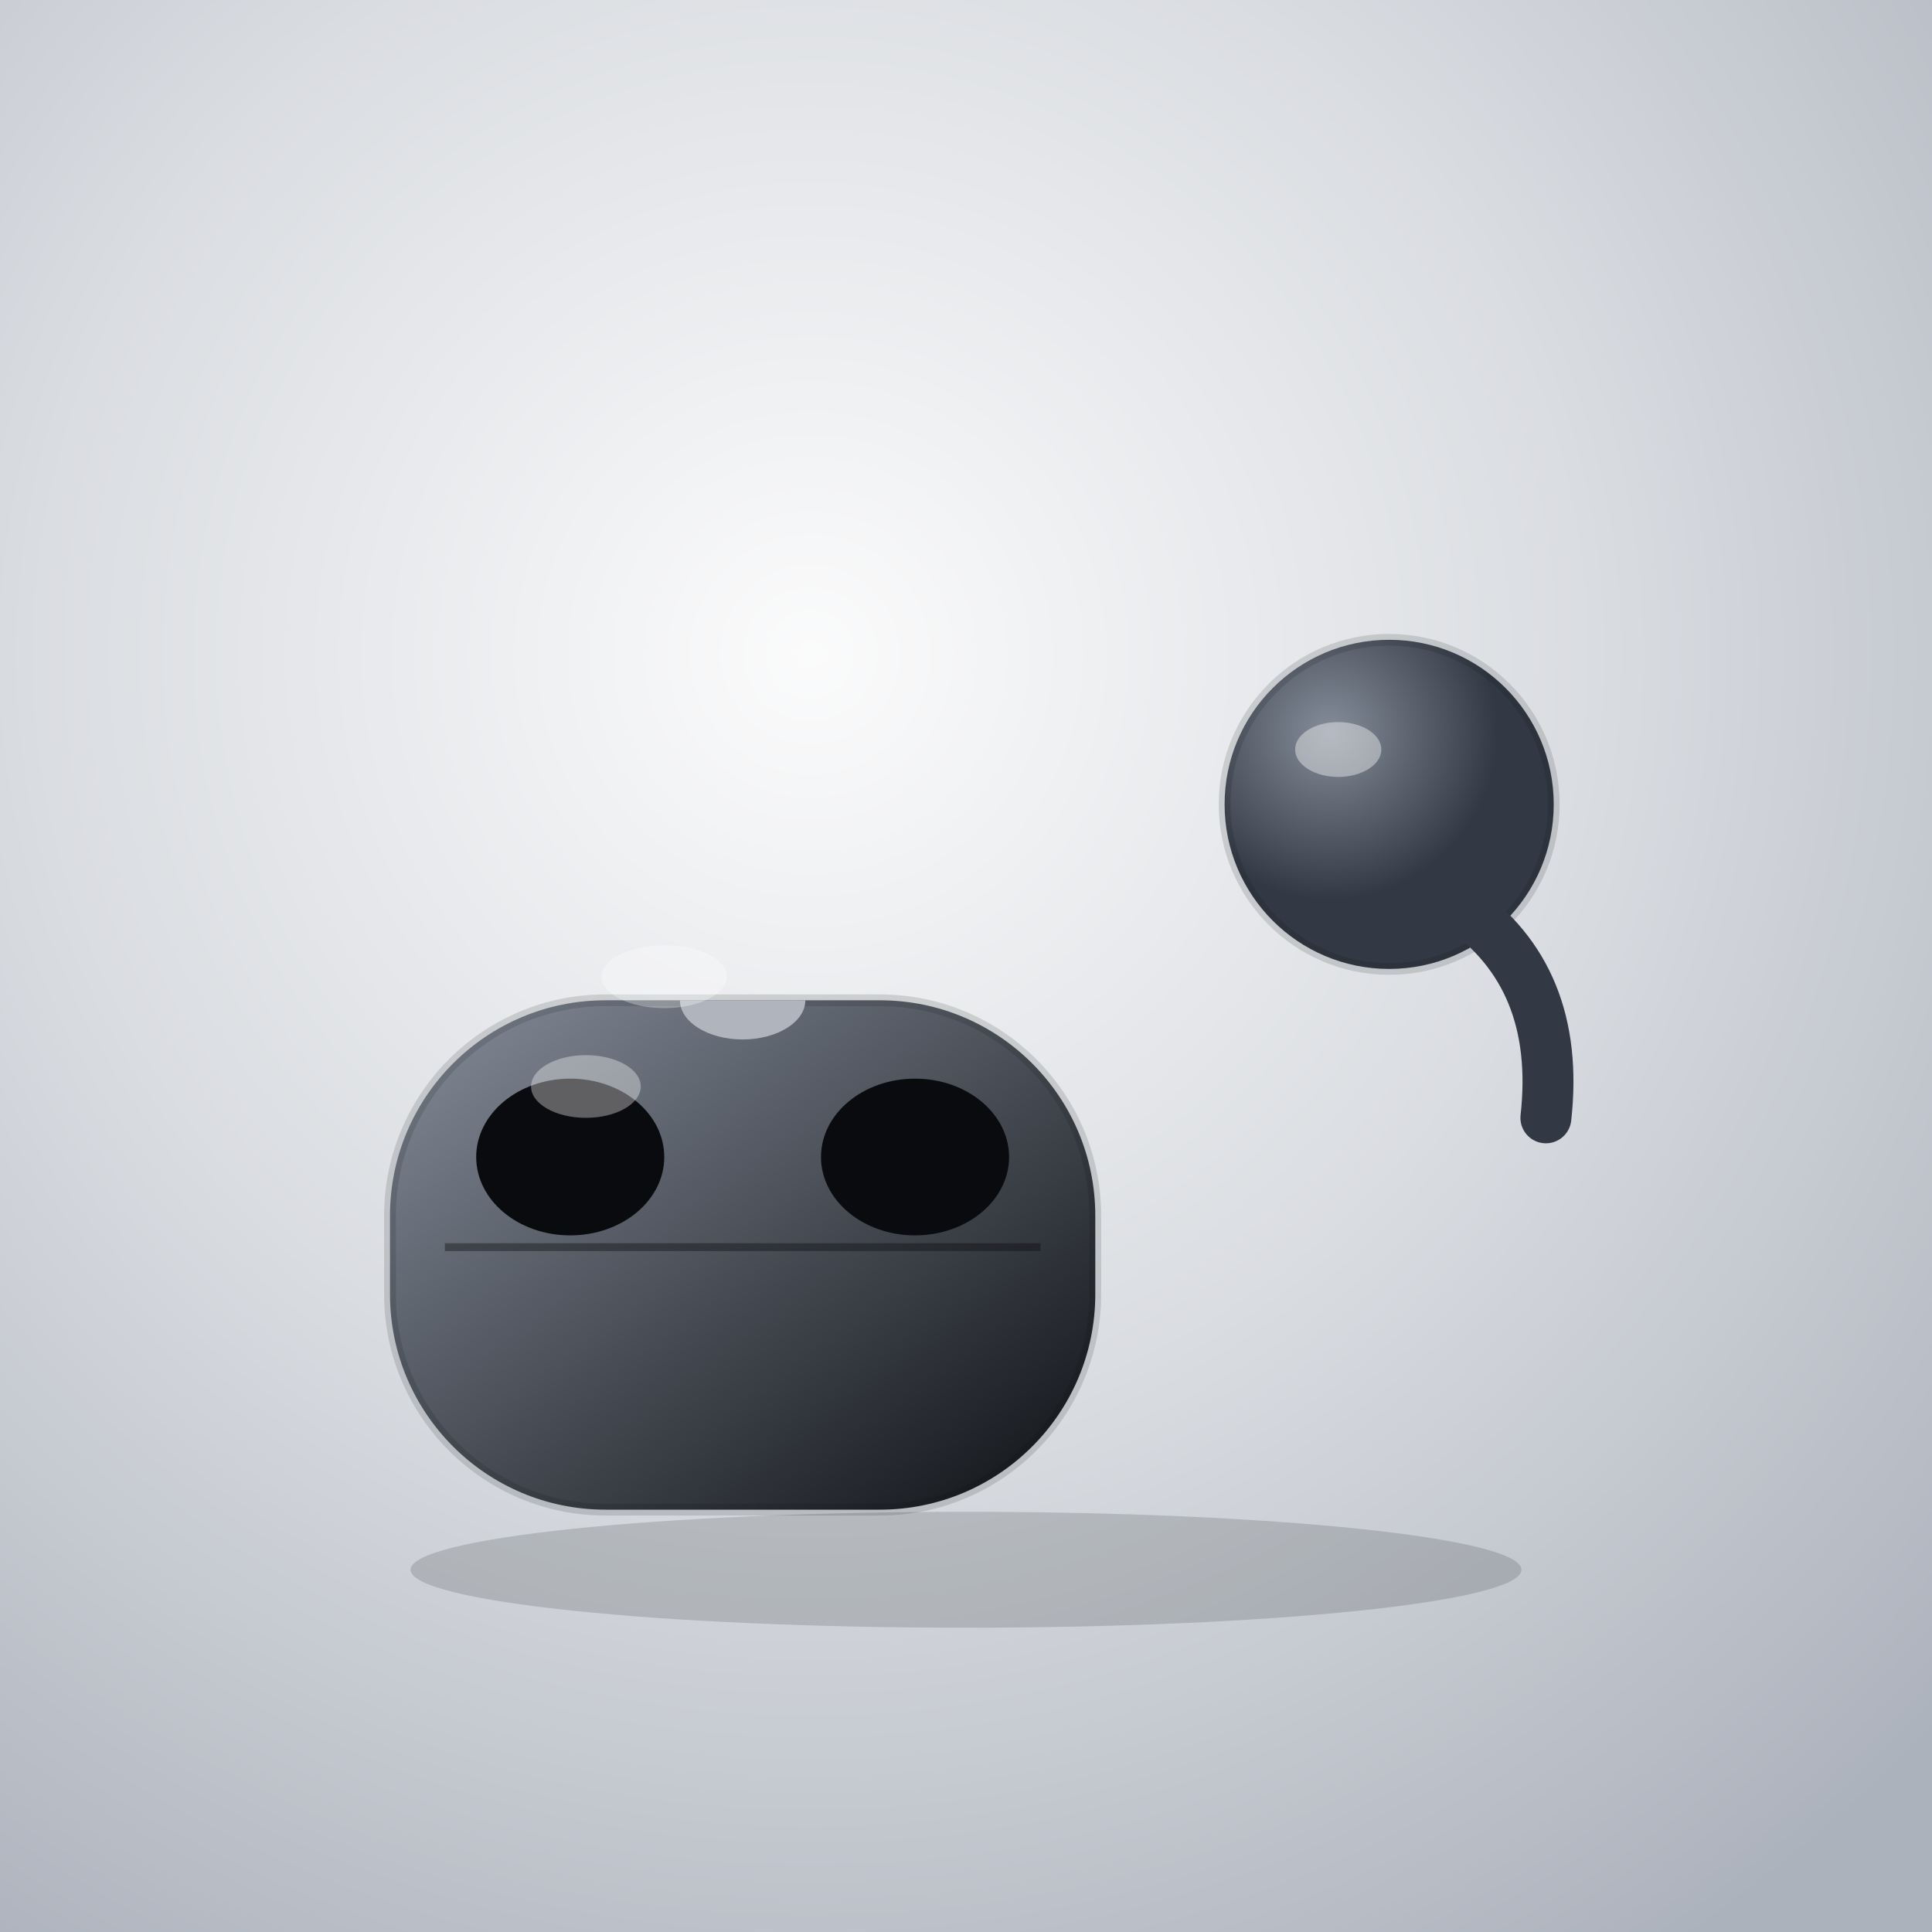
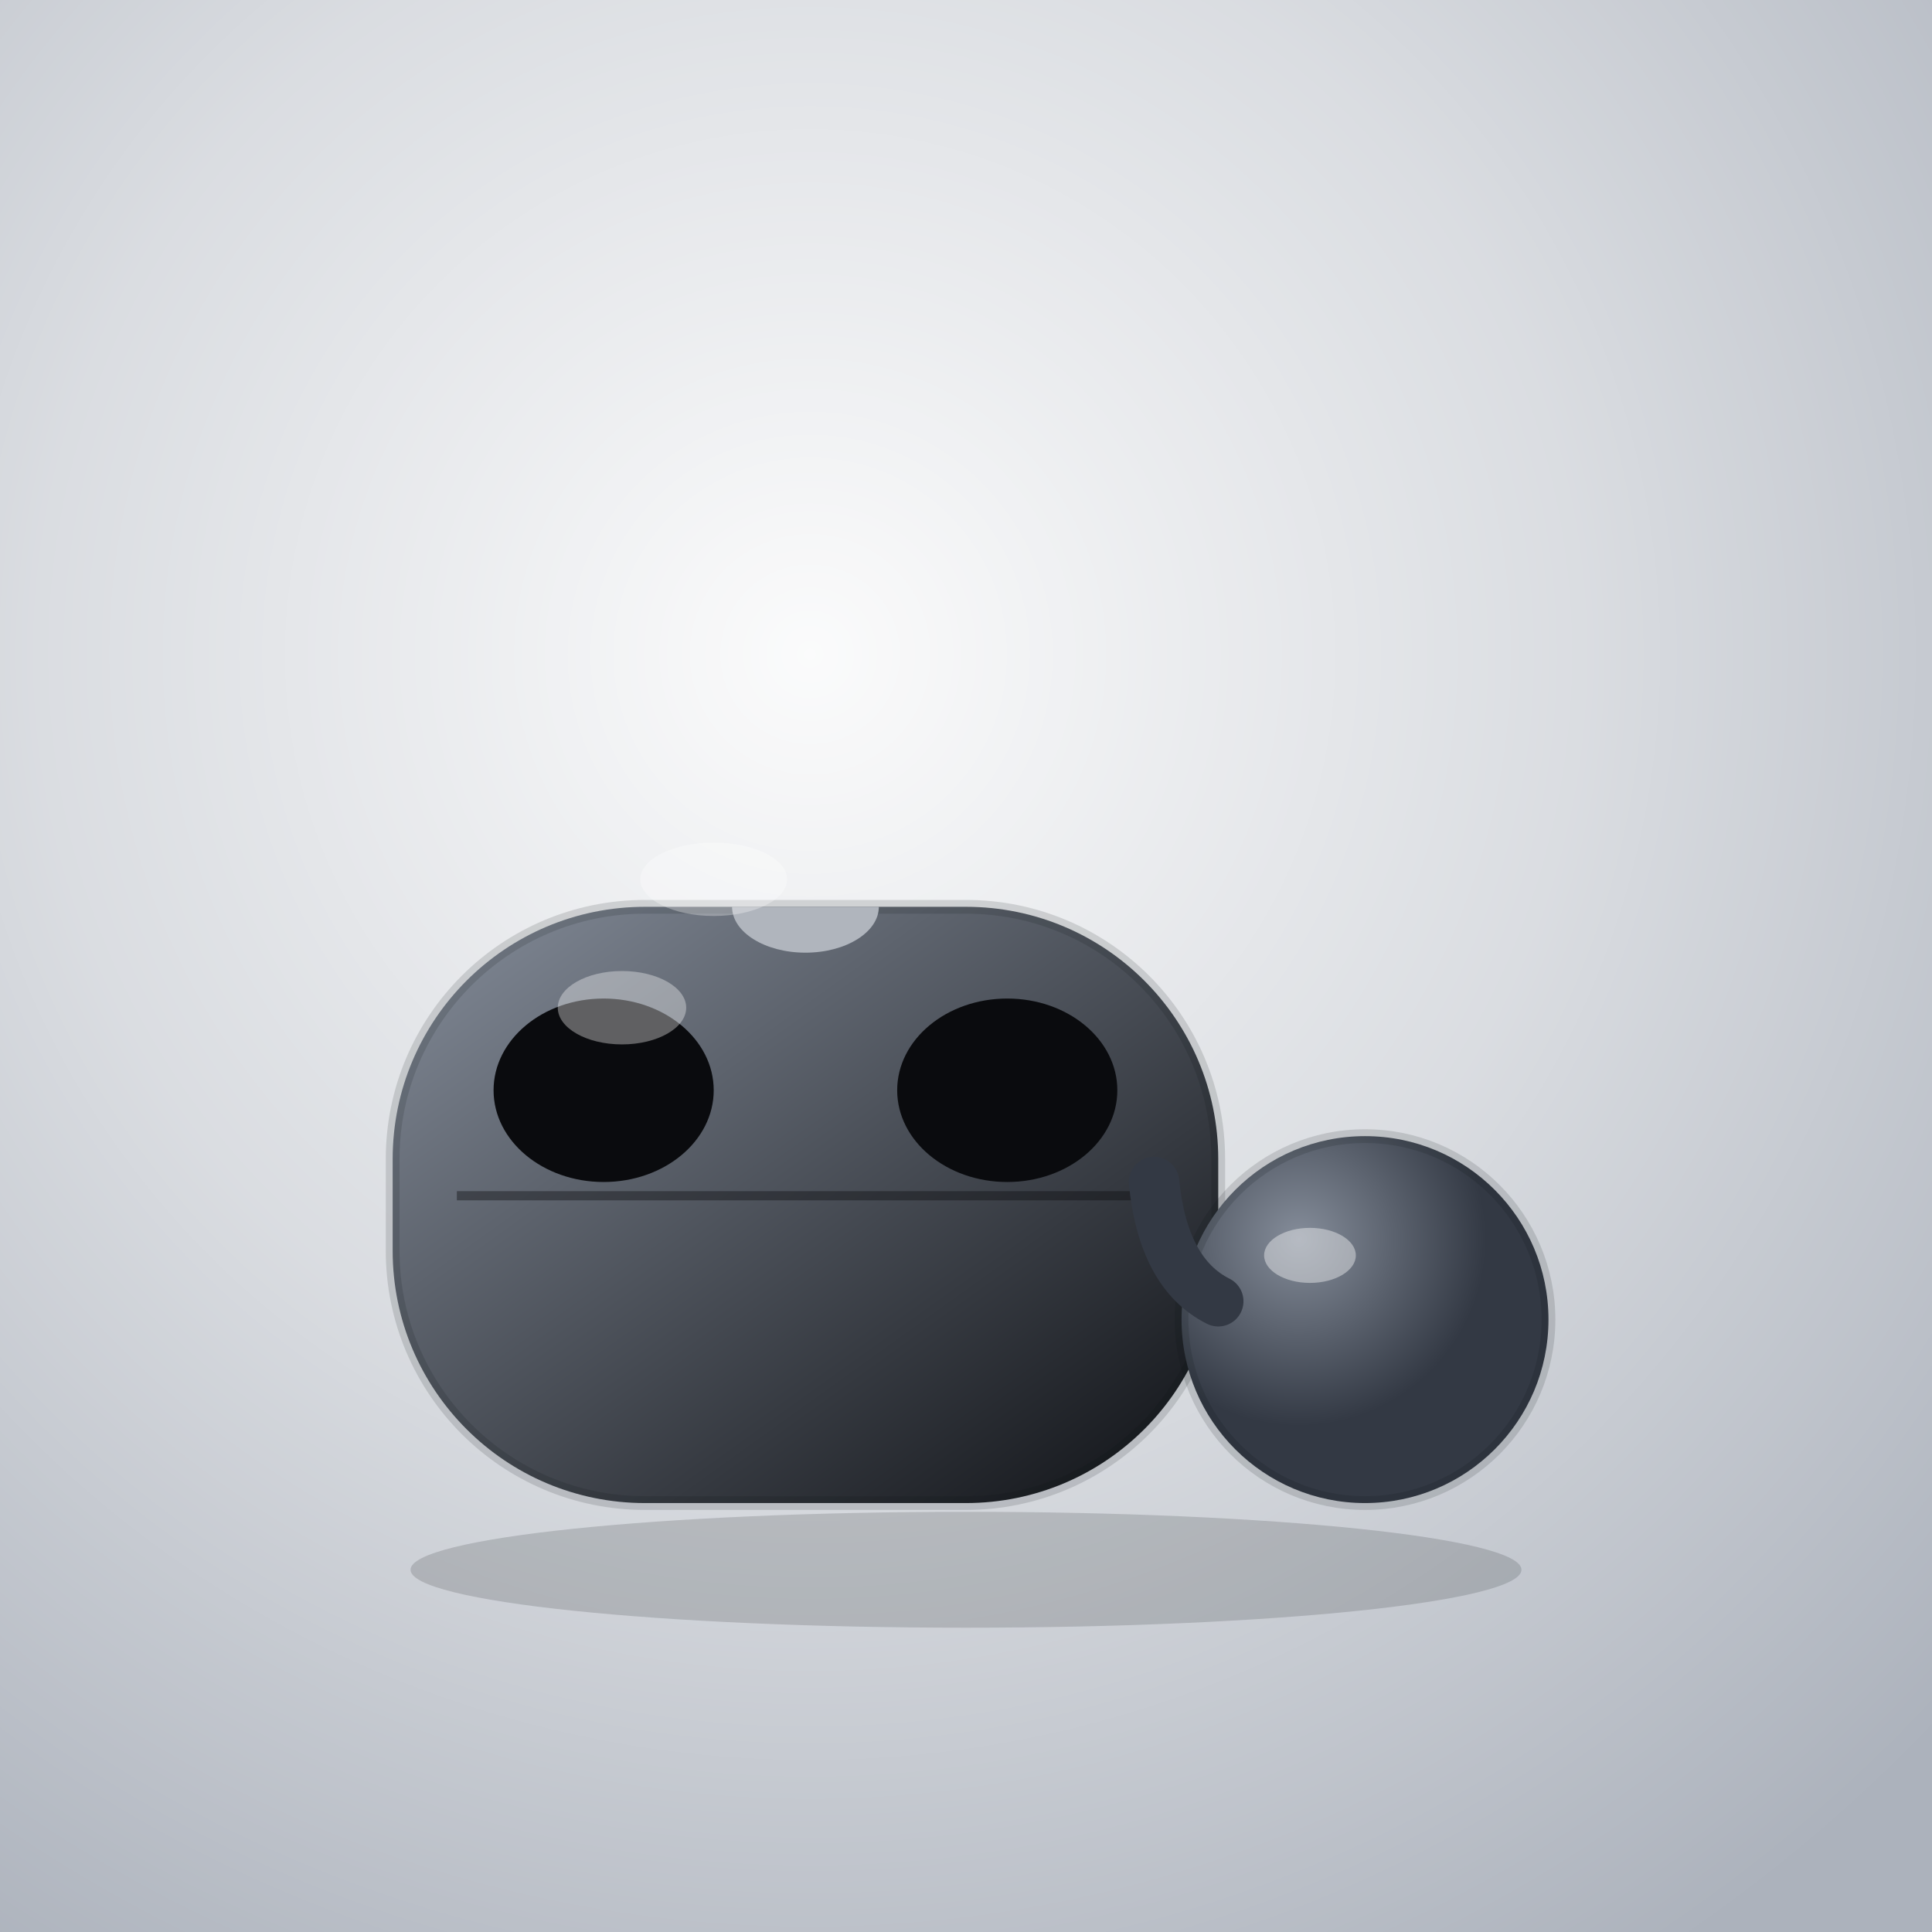
<svg xmlns="http://www.w3.org/2000/svg" viewBox="0 0 800 800" width="800" height="800">
  <defs>
    <radialGradient id="glow8" cx="0.42" cy="0.34" r="0.8">
      <stop offset="0" stop-color="#FFFFFF" stop-opacity="0.95" />
      <stop offset="0.5" stop-color="#FFFFFF" stop-opacity="0.55" />
      <stop offset="1" stop-color="#FFFFFF" stop-opacity="0" />
    </radialGradient>
    <linearGradient id="box9" x1="0" y1="0" x2="1" y2="1">
      <stop offset="0" stop-color="#858D9A" stop-opacity="1" />
      <stop offset="1" stop-color="#0E1014" stop-opacity="1" />
    </linearGradient>
    <radialGradient id="sph10" cx="0.32" cy="0.28" r="0.85">
      <stop offset="0" stop-color="#858D9A" stop-opacity="1" />
      <stop offset="0.6" stop-color="#333944" stop-opacity="1" />
      <stop offset="1" stop-color="#333944" stop-opacity="1" />
    </radialGradient>
  </defs>
  <rect width="800" height="800" fill="#acb2bc" />
  <rect width="800" height="800" fill="url(#glow8)" />
  <ellipse cx="400" cy="650" rx="230" ry="24" fill="#0E1014" opacity="0.16" filter="url(#blur11)" />
-   <g transform="translate(-341.49,-315.93) scale(1.6225)">
+   <g transform="translate(-426.16,-479.15) scale(1.8992)">
    <rect x="310" y="450" width="180" height="130" rx="55" fill="url(#box9)" stroke="#0E1014" stroke-width="3" stroke-opacity="0.14" />
    <line x1="324" y1="513" x2="476" y2="513" stroke="#0a0b0e" stroke-width="2" stroke-opacity="0.4" />
    <path d="M 384 450 A 16 10 0 0 0 416 450" fill="#b0b5bd" />
    <ellipse cx="356" cy="490" rx="24" ry="20" fill="#0a0b0e" />
    <ellipse cx="444" cy="490" rx="24" ry="20" fill="#0a0b0e" />
    <ellipse cx="360" cy="472" rx="14" ry="8" fill="#FFFFFF" opacity="0.35" />
    <ellipse cx="380" cy="444" rx="16" ry="8" fill="#FFFFFF" opacity="0.3" />
-     <circle cx="565" cy="400" r="42" fill="url(#sph10)" stroke="#0E1014" stroke-width="3" stroke-opacity="0.14" />
-     <path d="M 583 426 q 26 18 22 54" fill="none" stroke="#333944" stroke-width="13" stroke-linecap="round" />
-     <ellipse cx="552" cy="386" rx="11" ry="7" fill="#FFFFFF" opacity="0.4" />
+     <circle cx="522" cy="540" r="40" fill="url(#sph10)" stroke="#0E1014" stroke-width="3" stroke-opacity="0.14" />
+     <path d="M 490 536 q -12 -6 -14 -26" fill="none" stroke="#333944" stroke-width="11" stroke-linecap="round" />
+     <ellipse cx="510" cy="526" rx="10" ry="6" fill="#FFFFFF" opacity="0.4" />
  </g>
</svg>
